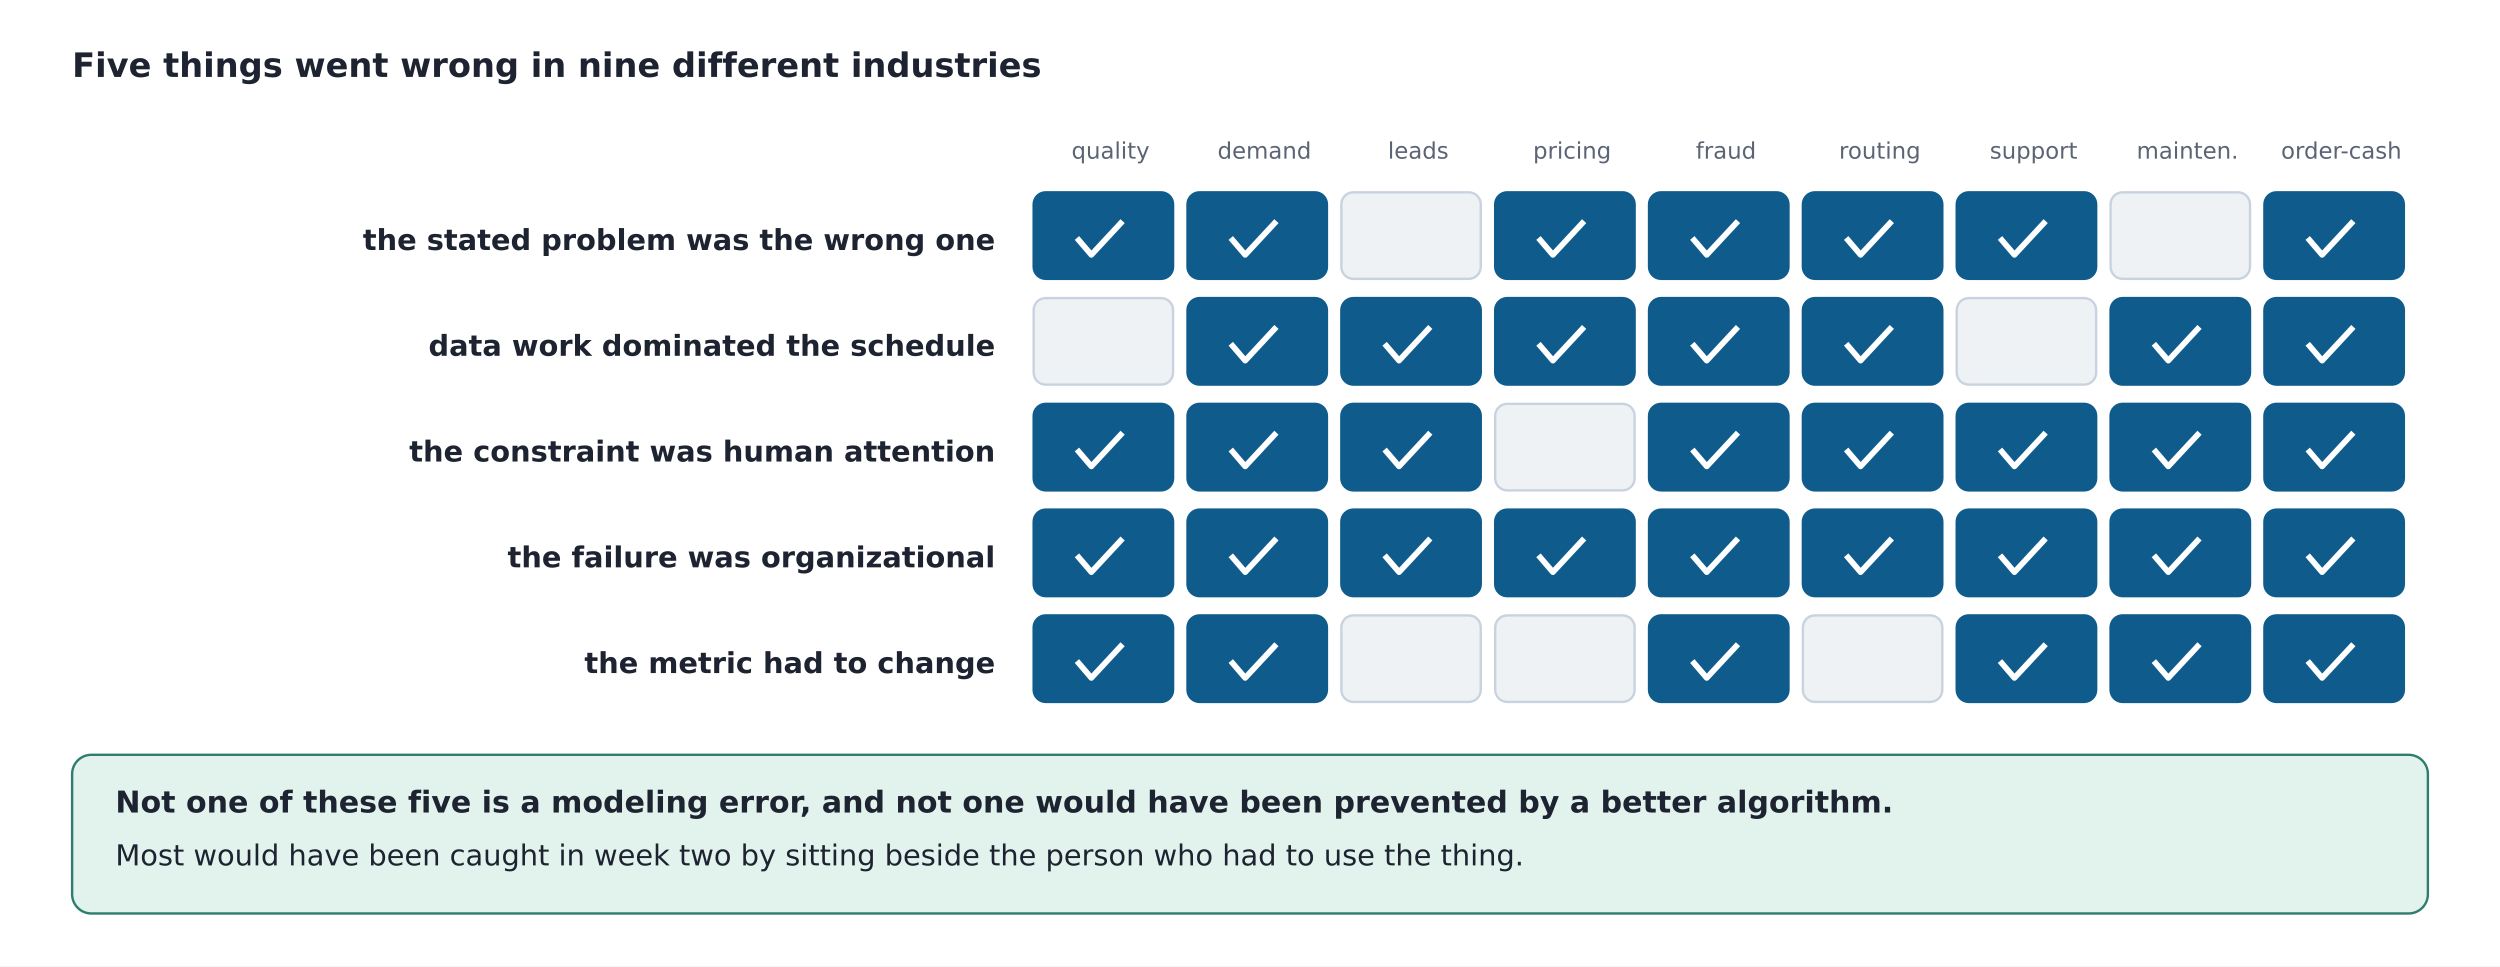
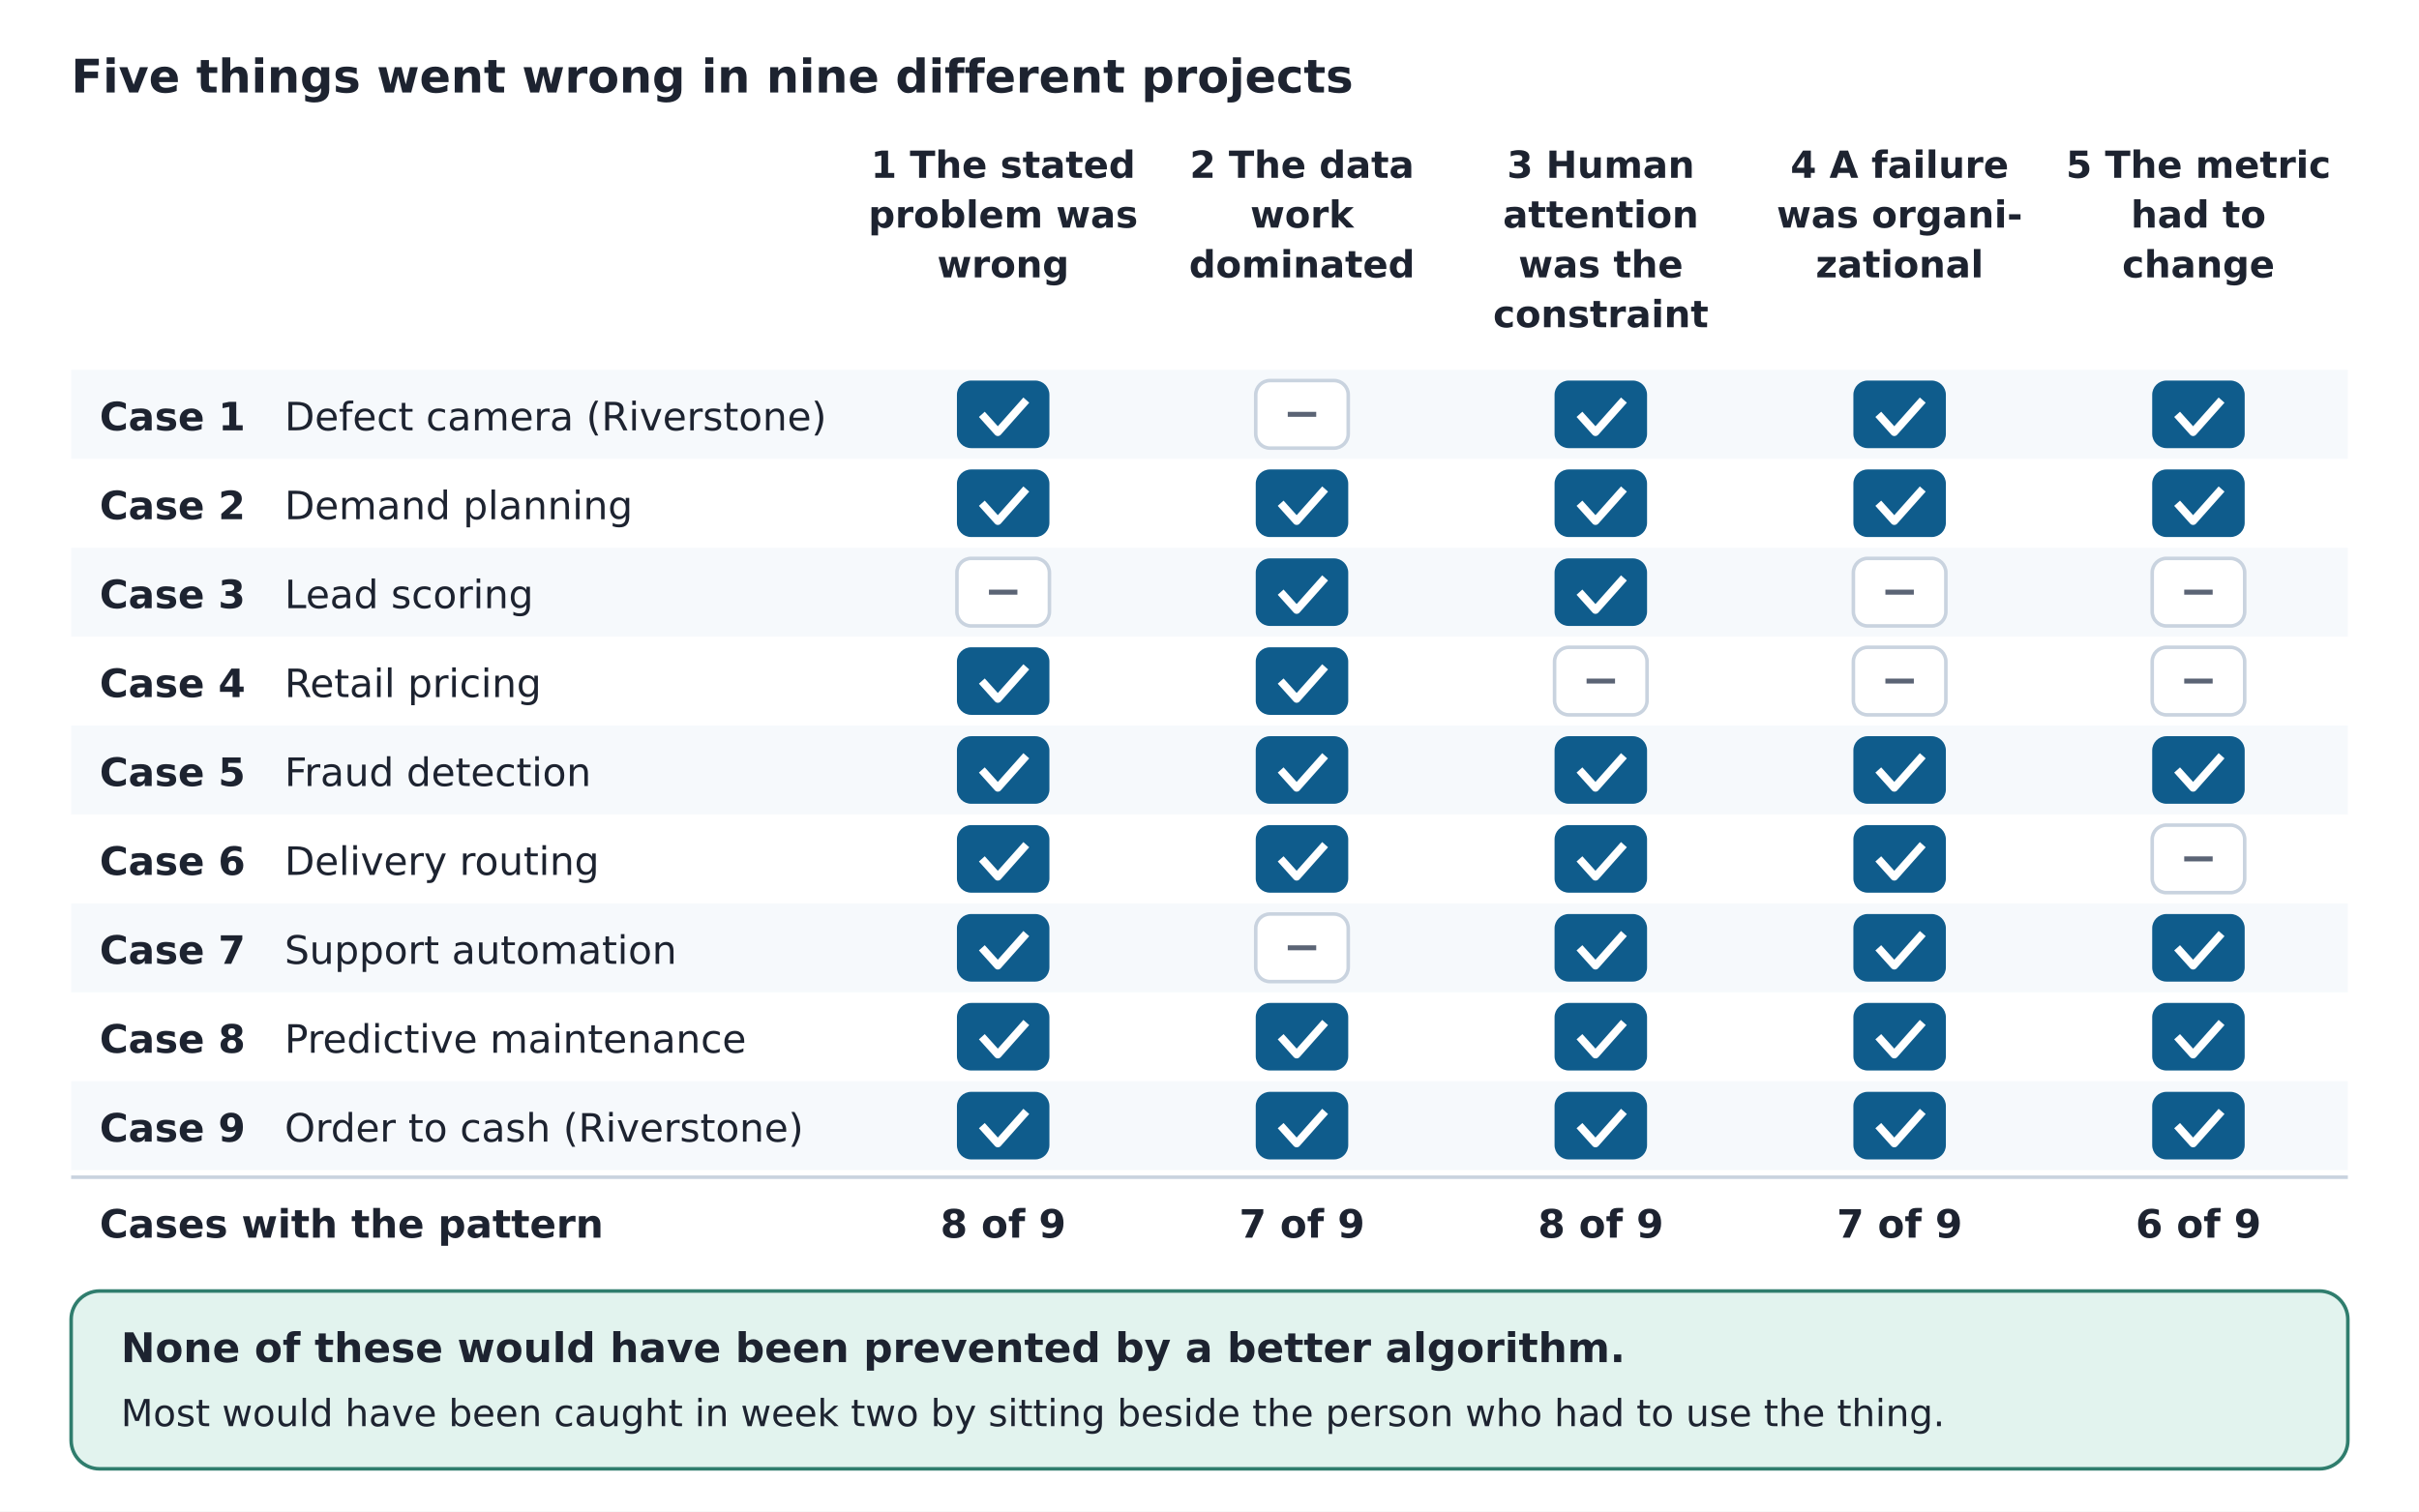
- <svg xmlns="http://www.w3.org/2000/svg" width="1040" height="402" viewBox="0 0 1040 402" font-family="DejaVu Sans, Arial, sans-serif">
-   <rect width="1040" height="402" fill="#ffffff" />
-   <text x="30" y="32" font-size="14" fill="#1d2330" font-weight="bold" text-anchor="start" font-family="Poppins, DejaVu Sans, sans-serif">Five things went wrong in nine different industries</text>
-   <text x="462.0" y="66" font-size="9.5" fill="#5b6475" font-weight="normal" text-anchor="middle">quality</text>
-   <text x="526.0" y="66" font-size="9.5" fill="#5b6475" font-weight="normal" text-anchor="middle">demand</text>
-   <text x="590.0" y="66" font-size="9.5" fill="#5b6475" font-weight="normal" text-anchor="middle">leads</text>
-   <text x="654.0" y="66" font-size="9.5" fill="#5b6475" font-weight="normal" text-anchor="middle">pricing</text>
-   <text x="718.0" y="66" font-size="9.5" fill="#5b6475" font-weight="normal" text-anchor="middle">fraud</text>
-   <text x="782.0" y="66" font-size="9.5" fill="#5b6475" font-weight="normal" text-anchor="middle">routing</text>
-   <text x="846.0" y="66" font-size="9.5" fill="#5b6475" font-weight="normal" text-anchor="middle">support</text>
-   <text x="910.0" y="66" font-size="9.5" fill="#5b6475" font-weight="normal" text-anchor="middle">mainten.</text>
-   <text x="974.0" y="66" font-size="9.5" fill="#5b6475" font-weight="normal" text-anchor="middle">order-cash</text>
-   <text x="414" y="104" font-size="12" fill="#1d2330" font-weight="bold" text-anchor="end">the stated problem was the wrong one</text>
-   <rect x="430" y="80" width="58" height="36" rx="5" fill="#0f5c8c" stroke="#0f5c8c" stroke-width="1" />
-   <path d="M448,99 l6,7 l13,-14" fill="none" stroke="#ffffff" stroke-width="2.4" stroke-linejoin="round" />
-   <rect x="494" y="80" width="58" height="36" rx="5" fill="#0f5c8c" stroke="#0f5c8c" stroke-width="1" />
-   <path d="M512,99 l6,7 l13,-14" fill="none" stroke="#ffffff" stroke-width="2.4" stroke-linejoin="round" />
-   <rect x="558" y="80" width="58" height="36" rx="5" fill="#eef2f5" stroke="#c9d3df" stroke-width="1" />
-   <rect x="622" y="80" width="58" height="36" rx="5" fill="#0f5c8c" stroke="#0f5c8c" stroke-width="1" />
-   <path d="M640,99 l6,7 l13,-14" fill="none" stroke="#ffffff" stroke-width="2.4" stroke-linejoin="round" />
-   <rect x="686" y="80" width="58" height="36" rx="5" fill="#0f5c8c" stroke="#0f5c8c" stroke-width="1" />
-   <path d="M704,99 l6,7 l13,-14" fill="none" stroke="#ffffff" stroke-width="2.4" stroke-linejoin="round" />
-   <rect x="750" y="80" width="58" height="36" rx="5" fill="#0f5c8c" stroke="#0f5c8c" stroke-width="1" />
-   <path d="M768,99 l6,7 l13,-14" fill="none" stroke="#ffffff" stroke-width="2.4" stroke-linejoin="round" />
-   <rect x="814" y="80" width="58" height="36" rx="5" fill="#0f5c8c" stroke="#0f5c8c" stroke-width="1" />
-   <path d="M832,99 l6,7 l13,-14" fill="none" stroke="#ffffff" stroke-width="2.4" stroke-linejoin="round" />
-   <rect x="878" y="80" width="58" height="36" rx="5" fill="#eef2f5" stroke="#c9d3df" stroke-width="1" />
-   <rect x="942" y="80" width="58" height="36" rx="5" fill="#0f5c8c" stroke="#0f5c8c" stroke-width="1" />
-   <path d="M960,99 l6,7 l13,-14" fill="none" stroke="#ffffff" stroke-width="2.4" stroke-linejoin="round" />
-   <text x="414" y="148" font-size="12" fill="#1d2330" font-weight="bold" text-anchor="end">data work dominated the schedule</text>
-   <rect x="430" y="124" width="58" height="36" rx="5" fill="#eef2f5" stroke="#c9d3df" stroke-width="1" />
-   <rect x="494" y="124" width="58" height="36" rx="5" fill="#0f5c8c" stroke="#0f5c8c" stroke-width="1" />
-   <path d="M512,143 l6,7 l13,-14" fill="none" stroke="#ffffff" stroke-width="2.4" stroke-linejoin="round" />
-   <rect x="558" y="124" width="58" height="36" rx="5" fill="#0f5c8c" stroke="#0f5c8c" stroke-width="1" />
-   <path d="M576,143 l6,7 l13,-14" fill="none" stroke="#ffffff" stroke-width="2.4" stroke-linejoin="round" />
-   <rect x="622" y="124" width="58" height="36" rx="5" fill="#0f5c8c" stroke="#0f5c8c" stroke-width="1" />
-   <path d="M640,143 l6,7 l13,-14" fill="none" stroke="#ffffff" stroke-width="2.4" stroke-linejoin="round" />
-   <rect x="686" y="124" width="58" height="36" rx="5" fill="#0f5c8c" stroke="#0f5c8c" stroke-width="1" />
-   <path d="M704,143 l6,7 l13,-14" fill="none" stroke="#ffffff" stroke-width="2.4" stroke-linejoin="round" />
-   <rect x="750" y="124" width="58" height="36" rx="5" fill="#0f5c8c" stroke="#0f5c8c" stroke-width="1" />
-   <path d="M768,143 l6,7 l13,-14" fill="none" stroke="#ffffff" stroke-width="2.4" stroke-linejoin="round" />
-   <rect x="814" y="124" width="58" height="36" rx="5" fill="#eef2f5" stroke="#c9d3df" stroke-width="1" />
-   <rect x="878" y="124" width="58" height="36" rx="5" fill="#0f5c8c" stroke="#0f5c8c" stroke-width="1" />
-   <path d="M896,143 l6,7 l13,-14" fill="none" stroke="#ffffff" stroke-width="2.4" stroke-linejoin="round" />
-   <rect x="942" y="124" width="58" height="36" rx="5" fill="#0f5c8c" stroke="#0f5c8c" stroke-width="1" />
-   <path d="M960,143 l6,7 l13,-14" fill="none" stroke="#ffffff" stroke-width="2.4" stroke-linejoin="round" />
-   <text x="414" y="192" font-size="12" fill="#1d2330" font-weight="bold" text-anchor="end">the constraint was human attention</text>
-   <rect x="430" y="168" width="58" height="36" rx="5" fill="#0f5c8c" stroke="#0f5c8c" stroke-width="1" />
-   <path d="M448,187 l6,7 l13,-14" fill="none" stroke="#ffffff" stroke-width="2.4" stroke-linejoin="round" />
-   <rect x="494" y="168" width="58" height="36" rx="5" fill="#0f5c8c" stroke="#0f5c8c" stroke-width="1" />
-   <path d="M512,187 l6,7 l13,-14" fill="none" stroke="#ffffff" stroke-width="2.4" stroke-linejoin="round" />
-   <rect x="558" y="168" width="58" height="36" rx="5" fill="#0f5c8c" stroke="#0f5c8c" stroke-width="1" />
-   <path d="M576,187 l6,7 l13,-14" fill="none" stroke="#ffffff" stroke-width="2.4" stroke-linejoin="round" />
-   <rect x="622" y="168" width="58" height="36" rx="5" fill="#eef2f5" stroke="#c9d3df" stroke-width="1" />
-   <rect x="686" y="168" width="58" height="36" rx="5" fill="#0f5c8c" stroke="#0f5c8c" stroke-width="1" />
-   <path d="M704,187 l6,7 l13,-14" fill="none" stroke="#ffffff" stroke-width="2.4" stroke-linejoin="round" />
-   <rect x="750" y="168" width="58" height="36" rx="5" fill="#0f5c8c" stroke="#0f5c8c" stroke-width="1" />
-   <path d="M768,187 l6,7 l13,-14" fill="none" stroke="#ffffff" stroke-width="2.4" stroke-linejoin="round" />
-   <rect x="814" y="168" width="58" height="36" rx="5" fill="#0f5c8c" stroke="#0f5c8c" stroke-width="1" />
-   <path d="M832,187 l6,7 l13,-14" fill="none" stroke="#ffffff" stroke-width="2.4" stroke-linejoin="round" />
-   <rect x="878" y="168" width="58" height="36" rx="5" fill="#0f5c8c" stroke="#0f5c8c" stroke-width="1" />
-   <path d="M896,187 l6,7 l13,-14" fill="none" stroke="#ffffff" stroke-width="2.4" stroke-linejoin="round" />
-   <rect x="942" y="168" width="58" height="36" rx="5" fill="#0f5c8c" stroke="#0f5c8c" stroke-width="1" />
-   <path d="M960,187 l6,7 l13,-14" fill="none" stroke="#ffffff" stroke-width="2.4" stroke-linejoin="round" />
-   <text x="414" y="236" font-size="12" fill="#1d2330" font-weight="bold" text-anchor="end">the failure was organizational</text>
-   <rect x="430" y="212" width="58" height="36" rx="5" fill="#0f5c8c" stroke="#0f5c8c" stroke-width="1" />
-   <path d="M448,231 l6,7 l13,-14" fill="none" stroke="#ffffff" stroke-width="2.4" stroke-linejoin="round" />
-   <rect x="494" y="212" width="58" height="36" rx="5" fill="#0f5c8c" stroke="#0f5c8c" stroke-width="1" />
-   <path d="M512,231 l6,7 l13,-14" fill="none" stroke="#ffffff" stroke-width="2.4" stroke-linejoin="round" />
-   <rect x="558" y="212" width="58" height="36" rx="5" fill="#0f5c8c" stroke="#0f5c8c" stroke-width="1" />
-   <path d="M576,231 l6,7 l13,-14" fill="none" stroke="#ffffff" stroke-width="2.4" stroke-linejoin="round" />
-   <rect x="622" y="212" width="58" height="36" rx="5" fill="#0f5c8c" stroke="#0f5c8c" stroke-width="1" />
-   <path d="M640,231 l6,7 l13,-14" fill="none" stroke="#ffffff" stroke-width="2.4" stroke-linejoin="round" />
-   <rect x="686" y="212" width="58" height="36" rx="5" fill="#0f5c8c" stroke="#0f5c8c" stroke-width="1" />
-   <path d="M704,231 l6,7 l13,-14" fill="none" stroke="#ffffff" stroke-width="2.4" stroke-linejoin="round" />
-   <rect x="750" y="212" width="58" height="36" rx="5" fill="#0f5c8c" stroke="#0f5c8c" stroke-width="1" />
-   <path d="M768,231 l6,7 l13,-14" fill="none" stroke="#ffffff" stroke-width="2.4" stroke-linejoin="round" />
-   <rect x="814" y="212" width="58" height="36" rx="5" fill="#0f5c8c" stroke="#0f5c8c" stroke-width="1" />
-   <path d="M832,231 l6,7 l13,-14" fill="none" stroke="#ffffff" stroke-width="2.4" stroke-linejoin="round" />
-   <rect x="878" y="212" width="58" height="36" rx="5" fill="#0f5c8c" stroke="#0f5c8c" stroke-width="1" />
-   <path d="M896,231 l6,7 l13,-14" fill="none" stroke="#ffffff" stroke-width="2.4" stroke-linejoin="round" />
-   <rect x="942" y="212" width="58" height="36" rx="5" fill="#0f5c8c" stroke="#0f5c8c" stroke-width="1" />
-   <path d="M960,231 l6,7 l13,-14" fill="none" stroke="#ffffff" stroke-width="2.4" stroke-linejoin="round" />
-   <text x="414" y="280" font-size="12" fill="#1d2330" font-weight="bold" text-anchor="end">the metric had to change</text>
-   <rect x="430" y="256" width="58" height="36" rx="5" fill="#0f5c8c" stroke="#0f5c8c" stroke-width="1" />
-   <path d="M448,275 l6,7 l13,-14" fill="none" stroke="#ffffff" stroke-width="2.4" stroke-linejoin="round" />
-   <rect x="494" y="256" width="58" height="36" rx="5" fill="#0f5c8c" stroke="#0f5c8c" stroke-width="1" />
-   <path d="M512,275 l6,7 l13,-14" fill="none" stroke="#ffffff" stroke-width="2.4" stroke-linejoin="round" />
-   <rect x="558" y="256" width="58" height="36" rx="5" fill="#eef2f5" stroke="#c9d3df" stroke-width="1" />
-   <rect x="622" y="256" width="58" height="36" rx="5" fill="#eef2f5" stroke="#c9d3df" stroke-width="1" />
-   <rect x="686" y="256" width="58" height="36" rx="5" fill="#0f5c8c" stroke="#0f5c8c" stroke-width="1" />
-   <path d="M704,275 l6,7 l13,-14" fill="none" stroke="#ffffff" stroke-width="2.4" stroke-linejoin="round" />
-   <rect x="750" y="256" width="58" height="36" rx="5" fill="#eef2f5" stroke="#c9d3df" stroke-width="1" />
-   <rect x="814" y="256" width="58" height="36" rx="5" fill="#0f5c8c" stroke="#0f5c8c" stroke-width="1" />
-   <path d="M832,275 l6,7 l13,-14" fill="none" stroke="#ffffff" stroke-width="2.4" stroke-linejoin="round" />
-   <rect x="878" y="256" width="58" height="36" rx="5" fill="#0f5c8c" stroke="#0f5c8c" stroke-width="1" />
-   <path d="M896,275 l6,7 l13,-14" fill="none" stroke="#ffffff" stroke-width="2.4" stroke-linejoin="round" />
-   <rect x="942" y="256" width="58" height="36" rx="5" fill="#0f5c8c" stroke="#0f5c8c" stroke-width="1" />
-   <path d="M960,275 l6,7 l13,-14" fill="none" stroke="#ffffff" stroke-width="2.4" stroke-linejoin="round" />
-   <rect x="30" y="314" width="980" height="66" rx="8" fill="#e2f3ee" stroke="#2f7d6d" stroke-width="1" />
-   <text x="48" y="338" font-size="12.5" fill="#1d2330" font-weight="bold" text-anchor="start">Not one of these five is a modeling error, and not one would have been prevented by a better algorithm.</text>
-   <text x="48" y="360" font-size="12" fill="#1d2330" font-weight="normal" text-anchor="start">Most would have been caught in week two by sitting beside the person who had to use the thing.</text>
+ <svg xmlns="http://www.w3.org/2000/svg" width="680" height="425" viewBox="0 0 680 425" font-family="DejaVu Sans, Arial, sans-serif">
+   <rect width="680" height="425" fill="#ffffff" />
+   <text x="20" y="26" font-size="13" fill="#1d2330" font-weight="bold" text-anchor="start" font-family="Poppins, DejaVu Sans, sans-serif">Five things went wrong in nine different projects</text>
+   <text x="282.0" y="50" font-size="10.5" fill="#1d2330" font-weight="bold" text-anchor="middle">1 The stated</text>
+   <text x="282.0" y="64" font-size="10.5" fill="#1d2330" font-weight="bold" text-anchor="middle">problem was</text>
+   <text x="282.0" y="78" font-size="10.5" fill="#1d2330" font-weight="bold" text-anchor="middle">wrong</text>
+   <text x="366.0" y="50" font-size="10.5" fill="#1d2330" font-weight="bold" text-anchor="middle">2 The data</text>
+   <text x="366.0" y="64" font-size="10.5" fill="#1d2330" font-weight="bold" text-anchor="middle">work</text>
+   <text x="366.0" y="78" font-size="10.5" fill="#1d2330" font-weight="bold" text-anchor="middle">dominated</text>
+   <text x="450.0" y="50" font-size="10.5" fill="#1d2330" font-weight="bold" text-anchor="middle">3 Human</text>
+   <text x="450.0" y="64" font-size="10.5" fill="#1d2330" font-weight="bold" text-anchor="middle">attention</text>
+   <text x="450.0" y="78" font-size="10.5" fill="#1d2330" font-weight="bold" text-anchor="middle">was the</text>
+   <text x="450.0" y="92" font-size="10.5" fill="#1d2330" font-weight="bold" text-anchor="middle">constraint</text>
+   <text x="534.0" y="50" font-size="10.5" fill="#1d2330" font-weight="bold" text-anchor="middle">4 A failure</text>
+   <text x="534.0" y="64" font-size="10.5" fill="#1d2330" font-weight="bold" text-anchor="middle">was organi-</text>
+   <text x="534.0" y="78" font-size="10.5" fill="#1d2330" font-weight="bold" text-anchor="middle">zational</text>
+   <text x="618.0" y="50" font-size="10.5" fill="#1d2330" font-weight="bold" text-anchor="middle">5 The metric</text>
+   <text x="618.0" y="64" font-size="10.5" fill="#1d2330" font-weight="bold" text-anchor="middle">had to</text>
+   <text x="618.0" y="78" font-size="10.5" fill="#1d2330" font-weight="bold" text-anchor="middle">change</text>
+   <rect x="20" y="104" width="640" height="25" rx="0" fill="#f6f9fc" stroke="none" stroke-width="1" />
+   <text x="28" y="121" font-size="11" fill="#1d2330" font-weight="bold" text-anchor="start">Case 1</text>
+   <text x="80" y="121" font-size="11" fill="#1d2330" font-weight="normal" text-anchor="start">Defect camera (Riverstone)</text>
+   <rect x="269.0" y="107" width="26" height="19" rx="4" fill="#0f5c8c" stroke="none" stroke-width="1" />
+   <path d="M276.0,116.5 l4.5,5 l8,-9" fill="none" stroke="#ffffff" stroke-width="2.2" stroke-linejoin="round" />
+   <rect x="353.0" y="107" width="26" height="19" rx="4" fill="#fff" stroke="#c9d3df" stroke-width="1" />
+   <path d="M362.0,116.5 h8" fill="none" stroke="#5b6475" stroke-width="1.4" stroke-linejoin="round" />
+   <rect x="437.0" y="107" width="26" height="19" rx="4" fill="#0f5c8c" stroke="none" stroke-width="1" />
+   <path d="M444.0,116.5 l4.5,5 l8,-9" fill="none" stroke="#ffffff" stroke-width="2.2" stroke-linejoin="round" />
+   <rect x="521.0" y="107" width="26" height="19" rx="4" fill="#0f5c8c" stroke="none" stroke-width="1" />
+   <path d="M528.0,116.5 l4.5,5 l8,-9" fill="none" stroke="#ffffff" stroke-width="2.2" stroke-linejoin="round" />
+   <rect x="605.0" y="107" width="26" height="19" rx="4" fill="#0f5c8c" stroke="none" stroke-width="1" />
+   <path d="M612.0,116.5 l4.5,5 l8,-9" fill="none" stroke="#ffffff" stroke-width="2.2" stroke-linejoin="round" />
+   <text x="28" y="146" font-size="11" fill="#1d2330" font-weight="bold" text-anchor="start">Case 2</text>
+   <text x="80" y="146" font-size="11" fill="#1d2330" font-weight="normal" text-anchor="start">Demand planning</text>
+   <rect x="269.0" y="132" width="26" height="19" rx="4" fill="#0f5c8c" stroke="none" stroke-width="1" />
+   <path d="M276.0,141.5 l4.5,5 l8,-9" fill="none" stroke="#ffffff" stroke-width="2.2" stroke-linejoin="round" />
+   <rect x="353.0" y="132" width="26" height="19" rx="4" fill="#0f5c8c" stroke="none" stroke-width="1" />
+   <path d="M360.0,141.5 l4.5,5 l8,-9" fill="none" stroke="#ffffff" stroke-width="2.2" stroke-linejoin="round" />
+   <rect x="437.0" y="132" width="26" height="19" rx="4" fill="#0f5c8c" stroke="none" stroke-width="1" />
+   <path d="M444.0,141.5 l4.5,5 l8,-9" fill="none" stroke="#ffffff" stroke-width="2.2" stroke-linejoin="round" />
+   <rect x="521.0" y="132" width="26" height="19" rx="4" fill="#0f5c8c" stroke="none" stroke-width="1" />
+   <path d="M528.0,141.5 l4.5,5 l8,-9" fill="none" stroke="#ffffff" stroke-width="2.2" stroke-linejoin="round" />
+   <rect x="605.0" y="132" width="26" height="19" rx="4" fill="#0f5c8c" stroke="none" stroke-width="1" />
+   <path d="M612.0,141.5 l4.5,5 l8,-9" fill="none" stroke="#ffffff" stroke-width="2.2" stroke-linejoin="round" />
+   <rect x="20" y="154" width="640" height="25" rx="0" fill="#f6f9fc" stroke="none" stroke-width="1" />
+   <text x="28" y="171" font-size="11" fill="#1d2330" font-weight="bold" text-anchor="start">Case 3</text>
+   <text x="80" y="171" font-size="11" fill="#1d2330" font-weight="normal" text-anchor="start">Lead scoring</text>
+   <rect x="269.0" y="157" width="26" height="19" rx="4" fill="#fff" stroke="#c9d3df" stroke-width="1" />
+   <path d="M278.0,166.5 h8" fill="none" stroke="#5b6475" stroke-width="1.4" stroke-linejoin="round" />
+   <rect x="353.0" y="157" width="26" height="19" rx="4" fill="#0f5c8c" stroke="none" stroke-width="1" />
+   <path d="M360.0,166.5 l4.5,5 l8,-9" fill="none" stroke="#ffffff" stroke-width="2.2" stroke-linejoin="round" />
+   <rect x="437.0" y="157" width="26" height="19" rx="4" fill="#0f5c8c" stroke="none" stroke-width="1" />
+   <path d="M444.0,166.5 l4.5,5 l8,-9" fill="none" stroke="#ffffff" stroke-width="2.2" stroke-linejoin="round" />
+   <rect x="521.0" y="157" width="26" height="19" rx="4" fill="#fff" stroke="#c9d3df" stroke-width="1" />
+   <path d="M530.0,166.5 h8" fill="none" stroke="#5b6475" stroke-width="1.4" stroke-linejoin="round" />
+   <rect x="605.0" y="157" width="26" height="19" rx="4" fill="#fff" stroke="#c9d3df" stroke-width="1" />
+   <path d="M614.0,166.5 h8" fill="none" stroke="#5b6475" stroke-width="1.4" stroke-linejoin="round" />
+   <text x="28" y="196" font-size="11" fill="#1d2330" font-weight="bold" text-anchor="start">Case 4</text>
+   <text x="80" y="196" font-size="11" fill="#1d2330" font-weight="normal" text-anchor="start">Retail pricing</text>
+   <rect x="269.0" y="182" width="26" height="19" rx="4" fill="#0f5c8c" stroke="none" stroke-width="1" />
+   <path d="M276.0,191.5 l4.5,5 l8,-9" fill="none" stroke="#ffffff" stroke-width="2.2" stroke-linejoin="round" />
+   <rect x="353.0" y="182" width="26" height="19" rx="4" fill="#0f5c8c" stroke="none" stroke-width="1" />
+   <path d="M360.0,191.5 l4.5,5 l8,-9" fill="none" stroke="#ffffff" stroke-width="2.2" stroke-linejoin="round" />
+   <rect x="437.0" y="182" width="26" height="19" rx="4" fill="#fff" stroke="#c9d3df" stroke-width="1" />
+   <path d="M446.0,191.5 h8" fill="none" stroke="#5b6475" stroke-width="1.4" stroke-linejoin="round" />
+   <rect x="521.0" y="182" width="26" height="19" rx="4" fill="#fff" stroke="#c9d3df" stroke-width="1" />
+   <path d="M530.0,191.5 h8" fill="none" stroke="#5b6475" stroke-width="1.4" stroke-linejoin="round" />
+   <rect x="605.0" y="182" width="26" height="19" rx="4" fill="#fff" stroke="#c9d3df" stroke-width="1" />
+   <path d="M614.0,191.5 h8" fill="none" stroke="#5b6475" stroke-width="1.4" stroke-linejoin="round" />
+   <rect x="20" y="204" width="640" height="25" rx="0" fill="#f6f9fc" stroke="none" stroke-width="1" />
+   <text x="28" y="221" font-size="11" fill="#1d2330" font-weight="bold" text-anchor="start">Case 5</text>
+   <text x="80" y="221" font-size="11" fill="#1d2330" font-weight="normal" text-anchor="start">Fraud detection</text>
+   <rect x="269.0" y="207" width="26" height="19" rx="4" fill="#0f5c8c" stroke="none" stroke-width="1" />
+   <path d="M276.0,216.5 l4.5,5 l8,-9" fill="none" stroke="#ffffff" stroke-width="2.2" stroke-linejoin="round" />
+   <rect x="353.0" y="207" width="26" height="19" rx="4" fill="#0f5c8c" stroke="none" stroke-width="1" />
+   <path d="M360.0,216.5 l4.5,5 l8,-9" fill="none" stroke="#ffffff" stroke-width="2.2" stroke-linejoin="round" />
+   <rect x="437.0" y="207" width="26" height="19" rx="4" fill="#0f5c8c" stroke="none" stroke-width="1" />
+   <path d="M444.0,216.5 l4.5,5 l8,-9" fill="none" stroke="#ffffff" stroke-width="2.2" stroke-linejoin="round" />
+   <rect x="521.0" y="207" width="26" height="19" rx="4" fill="#0f5c8c" stroke="none" stroke-width="1" />
+   <path d="M528.0,216.5 l4.5,5 l8,-9" fill="none" stroke="#ffffff" stroke-width="2.2" stroke-linejoin="round" />
+   <rect x="605.0" y="207" width="26" height="19" rx="4" fill="#0f5c8c" stroke="none" stroke-width="1" />
+   <path d="M612.0,216.5 l4.5,5 l8,-9" fill="none" stroke="#ffffff" stroke-width="2.2" stroke-linejoin="round" />
+   <text x="28" y="246" font-size="11" fill="#1d2330" font-weight="bold" text-anchor="start">Case 6</text>
+   <text x="80" y="246" font-size="11" fill="#1d2330" font-weight="normal" text-anchor="start">Delivery routing</text>
+   <rect x="269.0" y="232" width="26" height="19" rx="4" fill="#0f5c8c" stroke="none" stroke-width="1" />
+   <path d="M276.0,241.5 l4.5,5 l8,-9" fill="none" stroke="#ffffff" stroke-width="2.2" stroke-linejoin="round" />
+   <rect x="353.0" y="232" width="26" height="19" rx="4" fill="#0f5c8c" stroke="none" stroke-width="1" />
+   <path d="M360.0,241.5 l4.5,5 l8,-9" fill="none" stroke="#ffffff" stroke-width="2.2" stroke-linejoin="round" />
+   <rect x="437.0" y="232" width="26" height="19" rx="4" fill="#0f5c8c" stroke="none" stroke-width="1" />
+   <path d="M444.0,241.5 l4.5,5 l8,-9" fill="none" stroke="#ffffff" stroke-width="2.2" stroke-linejoin="round" />
+   <rect x="521.0" y="232" width="26" height="19" rx="4" fill="#0f5c8c" stroke="none" stroke-width="1" />
+   <path d="M528.0,241.5 l4.5,5 l8,-9" fill="none" stroke="#ffffff" stroke-width="2.2" stroke-linejoin="round" />
+   <rect x="605.0" y="232" width="26" height="19" rx="4" fill="#fff" stroke="#c9d3df" stroke-width="1" />
+   <path d="M614.0,241.5 h8" fill="none" stroke="#5b6475" stroke-width="1.4" stroke-linejoin="round" />
+   <rect x="20" y="254" width="640" height="25" rx="0" fill="#f6f9fc" stroke="none" stroke-width="1" />
+   <text x="28" y="271" font-size="11" fill="#1d2330" font-weight="bold" text-anchor="start">Case 7</text>
+   <text x="80" y="271" font-size="11" fill="#1d2330" font-weight="normal" text-anchor="start">Support automation</text>
+   <rect x="269.0" y="257" width="26" height="19" rx="4" fill="#0f5c8c" stroke="none" stroke-width="1" />
+   <path d="M276.0,266.5 l4.5,5 l8,-9" fill="none" stroke="#ffffff" stroke-width="2.2" stroke-linejoin="round" />
+   <rect x="353.0" y="257" width="26" height="19" rx="4" fill="#fff" stroke="#c9d3df" stroke-width="1" />
+   <path d="M362.0,266.5 h8" fill="none" stroke="#5b6475" stroke-width="1.4" stroke-linejoin="round" />
+   <rect x="437.0" y="257" width="26" height="19" rx="4" fill="#0f5c8c" stroke="none" stroke-width="1" />
+   <path d="M444.0,266.5 l4.5,5 l8,-9" fill="none" stroke="#ffffff" stroke-width="2.2" stroke-linejoin="round" />
+   <rect x="521.0" y="257" width="26" height="19" rx="4" fill="#0f5c8c" stroke="none" stroke-width="1" />
+   <path d="M528.0,266.5 l4.5,5 l8,-9" fill="none" stroke="#ffffff" stroke-width="2.2" stroke-linejoin="round" />
+   <rect x="605.0" y="257" width="26" height="19" rx="4" fill="#0f5c8c" stroke="none" stroke-width="1" />
+   <path d="M612.0,266.5 l4.5,5 l8,-9" fill="none" stroke="#ffffff" stroke-width="2.2" stroke-linejoin="round" />
+   <text x="28" y="296" font-size="11" fill="#1d2330" font-weight="bold" text-anchor="start">Case 8</text>
+   <text x="80" y="296" font-size="11" fill="#1d2330" font-weight="normal" text-anchor="start">Predictive maintenance</text>
+   <rect x="269.0" y="282" width="26" height="19" rx="4" fill="#0f5c8c" stroke="none" stroke-width="1" />
+   <path d="M276.0,291.5 l4.5,5 l8,-9" fill="none" stroke="#ffffff" stroke-width="2.2" stroke-linejoin="round" />
+   <rect x="353.0" y="282" width="26" height="19" rx="4" fill="#0f5c8c" stroke="none" stroke-width="1" />
+   <path d="M360.0,291.5 l4.5,5 l8,-9" fill="none" stroke="#ffffff" stroke-width="2.2" stroke-linejoin="round" />
+   <rect x="437.0" y="282" width="26" height="19" rx="4" fill="#0f5c8c" stroke="none" stroke-width="1" />
+   <path d="M444.0,291.5 l4.5,5 l8,-9" fill="none" stroke="#ffffff" stroke-width="2.2" stroke-linejoin="round" />
+   <rect x="521.0" y="282" width="26" height="19" rx="4" fill="#0f5c8c" stroke="none" stroke-width="1" />
+   <path d="M528.0,291.5 l4.5,5 l8,-9" fill="none" stroke="#ffffff" stroke-width="2.2" stroke-linejoin="round" />
+   <rect x="605.0" y="282" width="26" height="19" rx="4" fill="#0f5c8c" stroke="none" stroke-width="1" />
+   <path d="M612.0,291.5 l4.5,5 l8,-9" fill="none" stroke="#ffffff" stroke-width="2.2" stroke-linejoin="round" />
+   <rect x="20" y="304" width="640" height="25" rx="0" fill="#f6f9fc" stroke="none" stroke-width="1" />
+   <text x="28" y="321" font-size="11" fill="#1d2330" font-weight="bold" text-anchor="start">Case 9</text>
+   <text x="80" y="321" font-size="11" fill="#1d2330" font-weight="normal" text-anchor="start">Order to cash (Riverstone)</text>
+   <rect x="269.0" y="307" width="26" height="19" rx="4" fill="#0f5c8c" stroke="none" stroke-width="1" />
+   <path d="M276.0,316.5 l4.5,5 l8,-9" fill="none" stroke="#ffffff" stroke-width="2.2" stroke-linejoin="round" />
+   <rect x="353.0" y="307" width="26" height="19" rx="4" fill="#0f5c8c" stroke="none" stroke-width="1" />
+   <path d="M360.0,316.5 l4.5,5 l8,-9" fill="none" stroke="#ffffff" stroke-width="2.2" stroke-linejoin="round" />
+   <rect x="437.0" y="307" width="26" height="19" rx="4" fill="#0f5c8c" stroke="none" stroke-width="1" />
+   <path d="M444.0,316.5 l4.5,5 l8,-9" fill="none" stroke="#ffffff" stroke-width="2.2" stroke-linejoin="round" />
+   <rect x="521.0" y="307" width="26" height="19" rx="4" fill="#0f5c8c" stroke="none" stroke-width="1" />
+   <path d="M528.0,316.5 l4.5,5 l8,-9" fill="none" stroke="#ffffff" stroke-width="2.2" stroke-linejoin="round" />
+   <rect x="605.0" y="307" width="26" height="19" rx="4" fill="#0f5c8c" stroke="none" stroke-width="1" />
+   <path d="M612.0,316.5 l4.5,5 l8,-9" fill="none" stroke="#ffffff" stroke-width="2.2" stroke-linejoin="round" />
+   <path d="M20,331 H660" fill="none" stroke="#c9d3df" stroke-width="1" stroke-linejoin="round" />
+   <text x="28" y="348" font-size="11" fill="#1d2330" font-weight="bold" text-anchor="start">Cases with the pattern</text>
+   <text x="282.0" y="348" font-size="11" fill="#1d2330" font-weight="bold" text-anchor="middle">8 of 9</text>
+   <text x="366.0" y="348" font-size="11" fill="#1d2330" font-weight="bold" text-anchor="middle">7 of 9</text>
+   <text x="450.0" y="348" font-size="11" fill="#1d2330" font-weight="bold" text-anchor="middle">8 of 9</text>
+   <text x="534.0" y="348" font-size="11" fill="#1d2330" font-weight="bold" text-anchor="middle">7 of 9</text>
+   <text x="618.0" y="348" font-size="11" fill="#1d2330" font-weight="bold" text-anchor="middle">6 of 9</text>
+   <rect x="20" y="363" width="640" height="50" rx="8" fill="#e2f3ee" stroke="#2f7d6d" stroke-width="1" />
+   <text x="34" y="383" font-size="11.5" fill="#1d2330" font-weight="bold" text-anchor="start">None of these would have been prevented by a better algorithm.</text>
+   <text x="34" y="401" font-size="10.5" fill="#1d2330" font-weight="normal" text-anchor="start">Most would have been caught in week two by sitting beside the person who had to use the thing.</text>
</svg>
